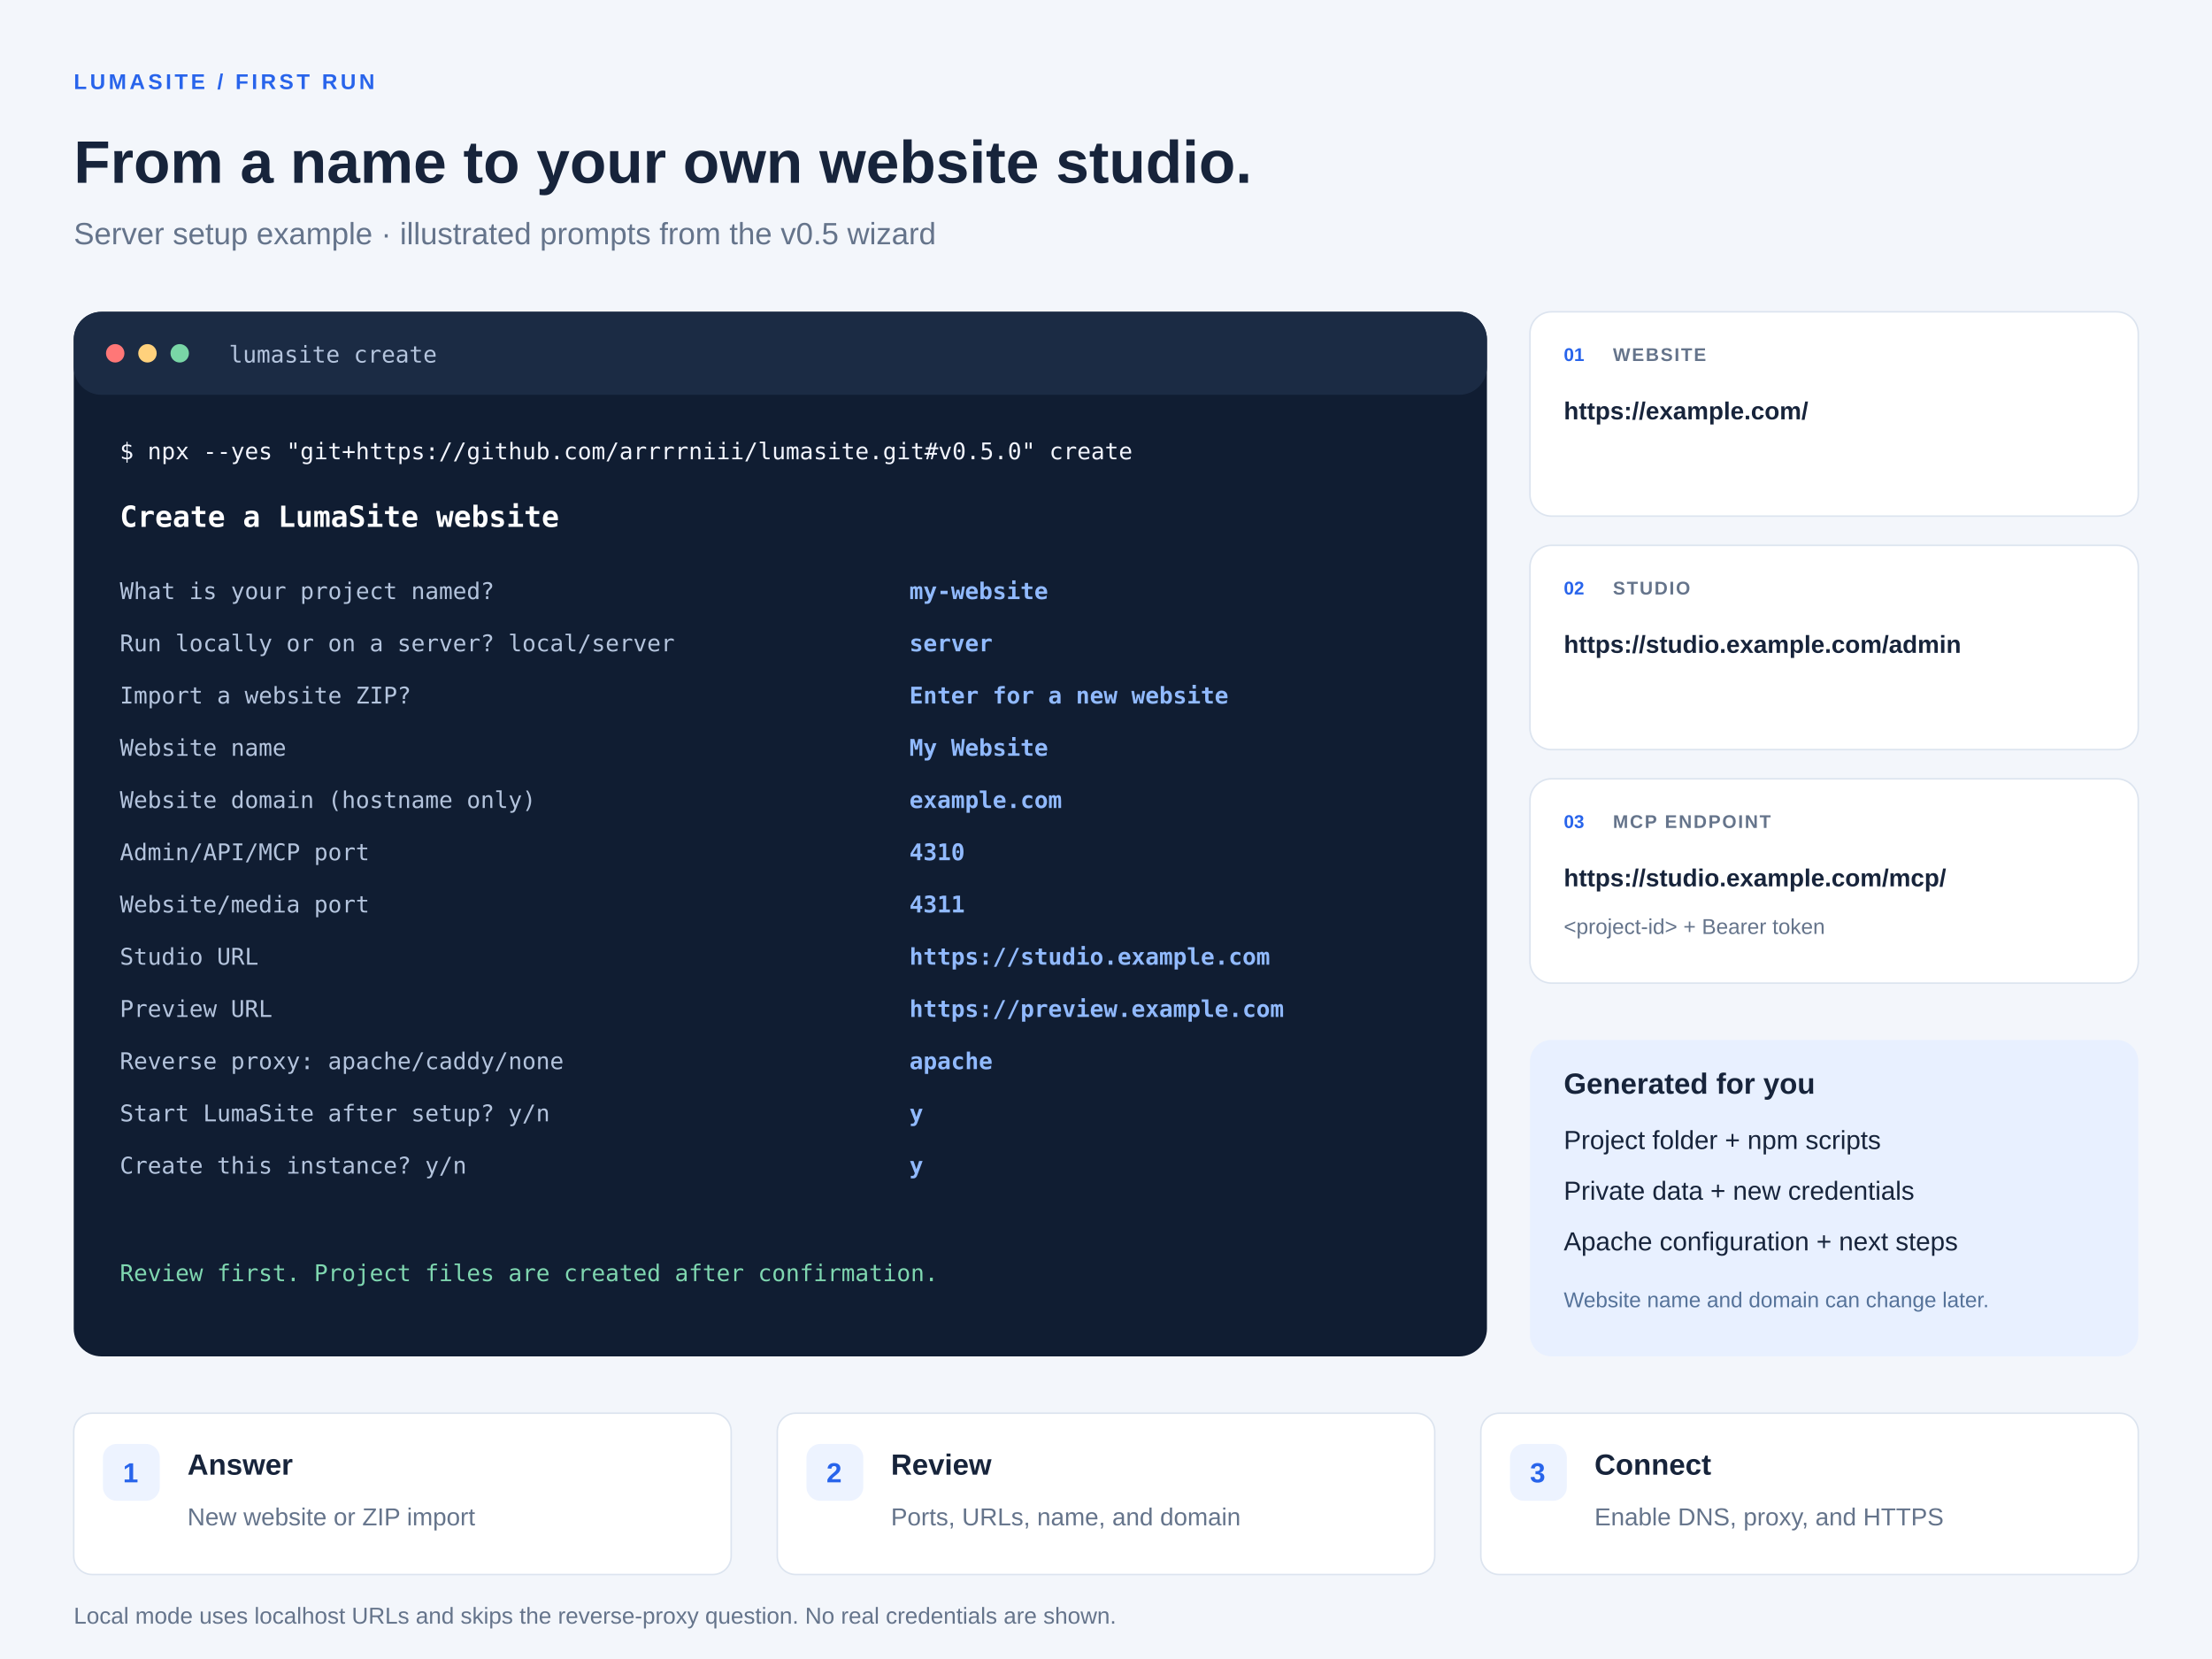
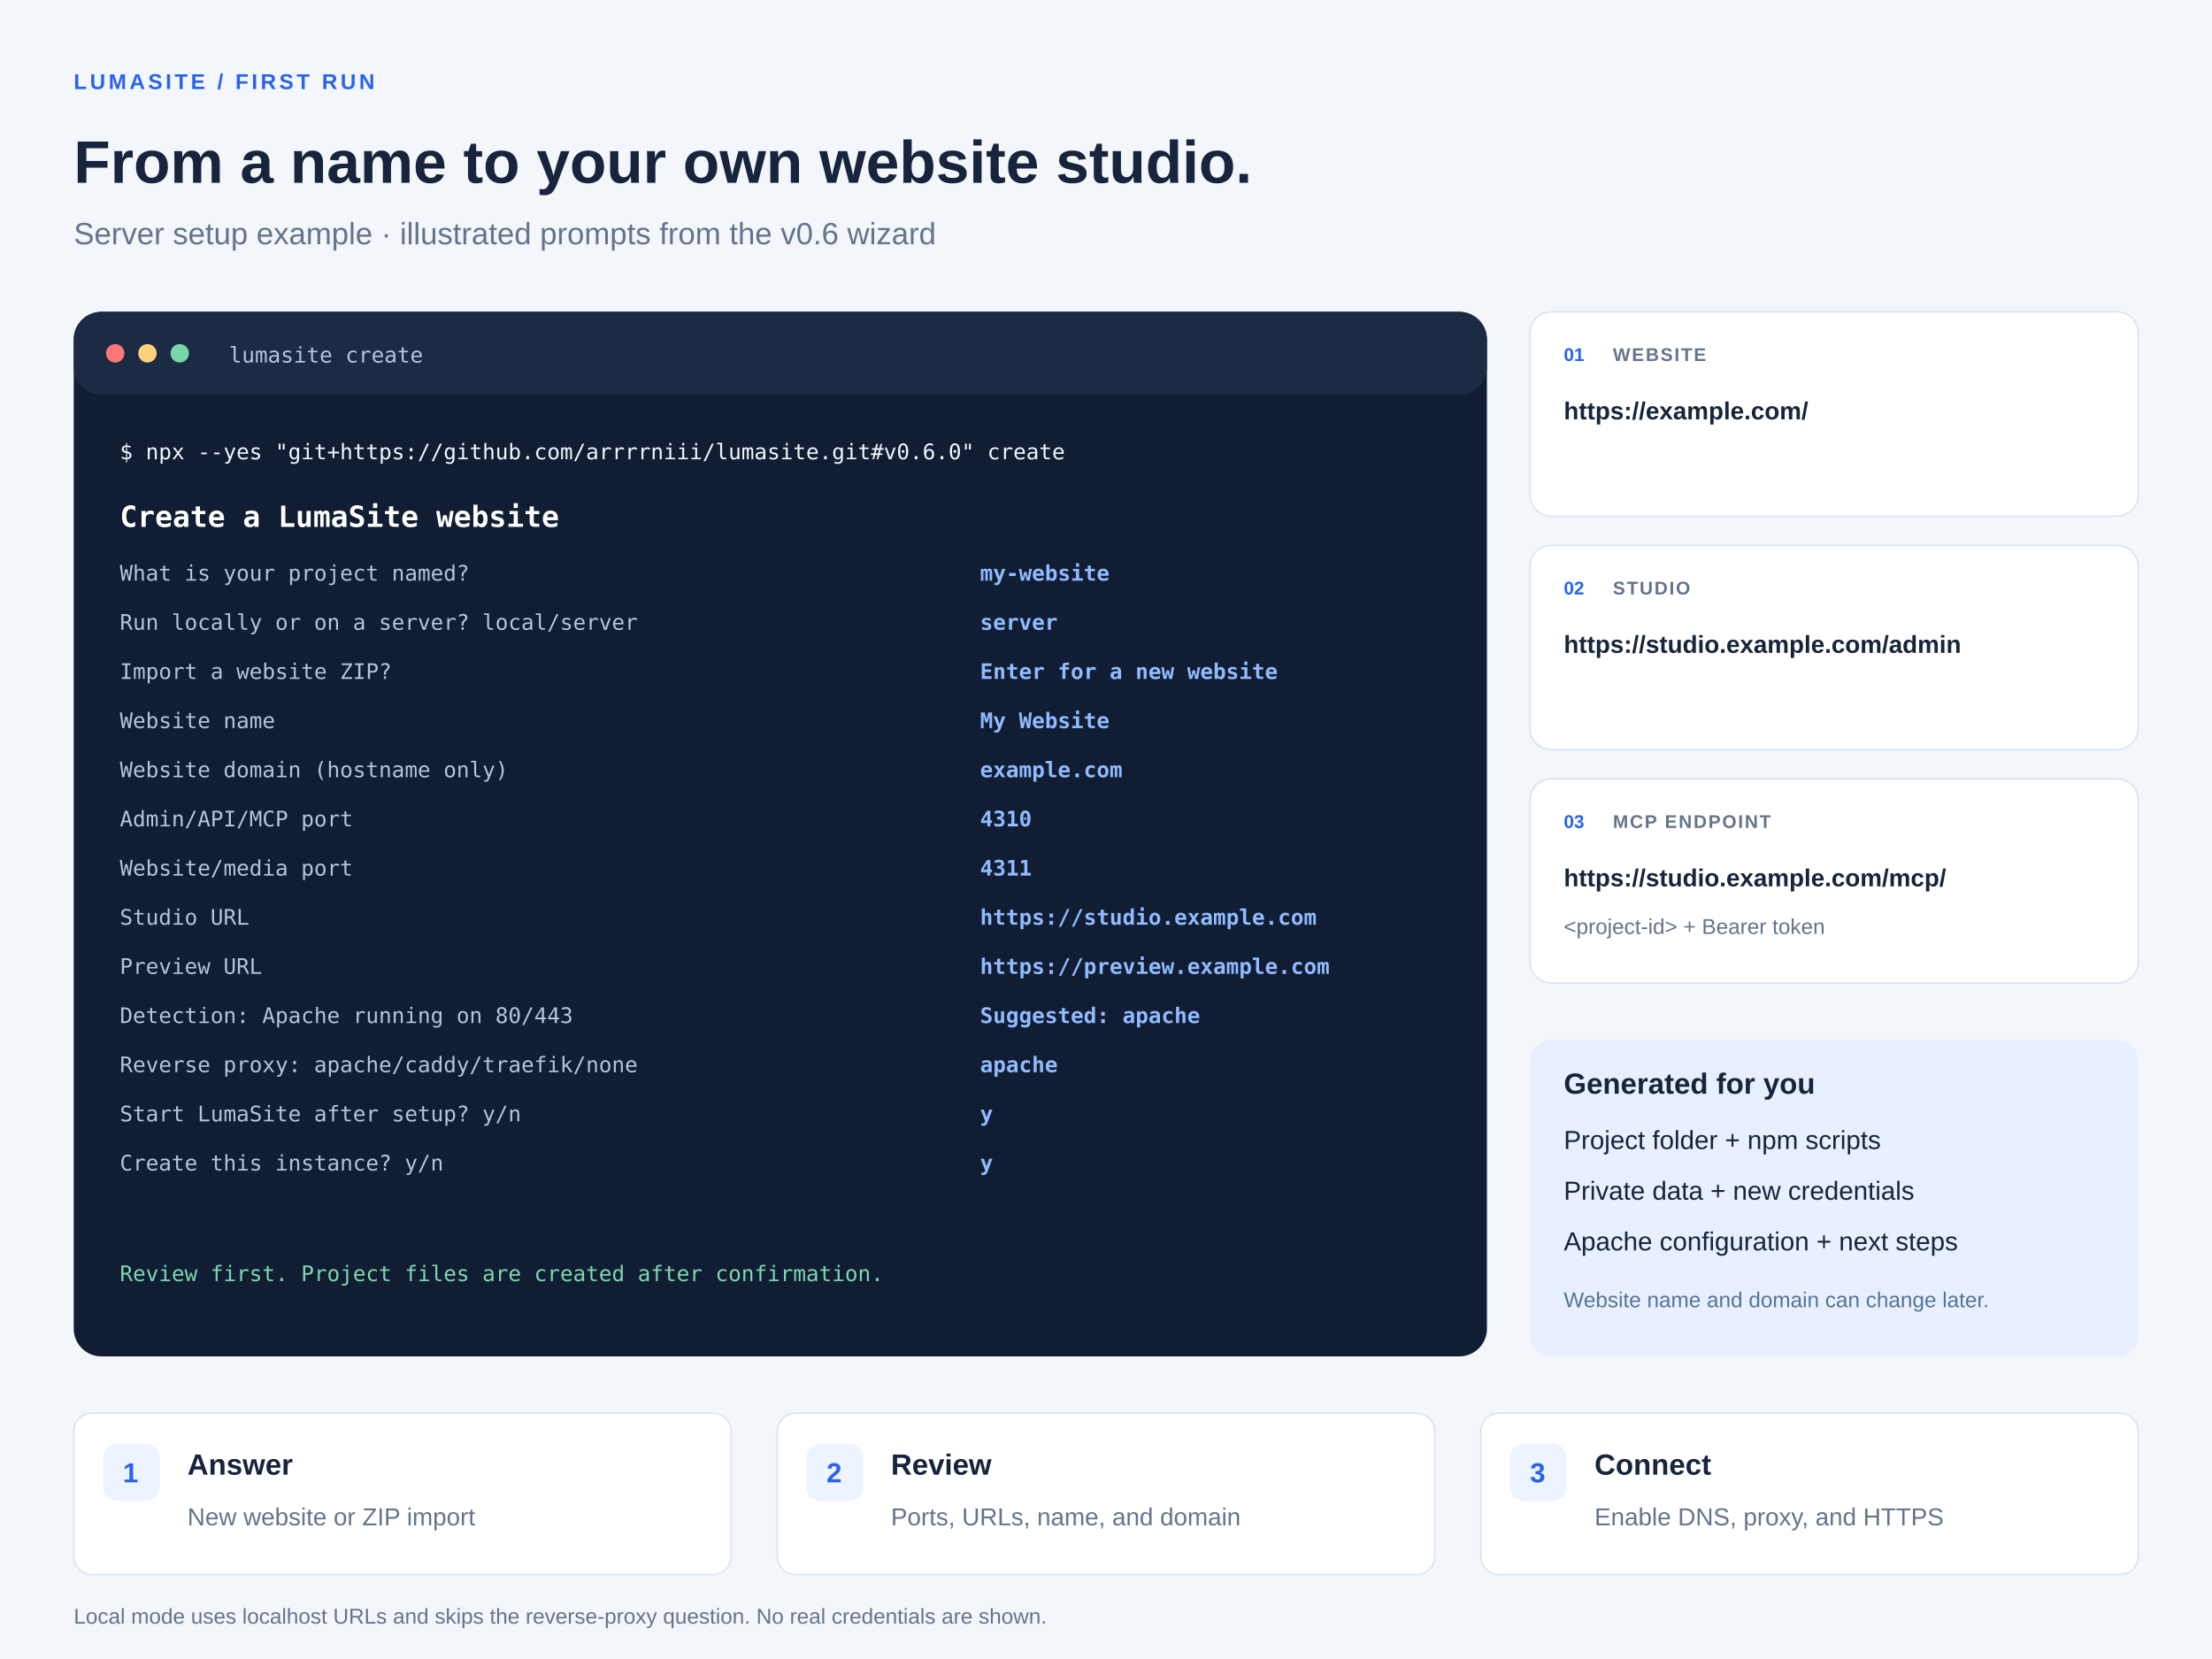
<svg xmlns="http://www.w3.org/2000/svg" width="1440" height="1080" viewBox="0 0 1440 1080" role="img" aria-labelledby="title">
  <rect x="0" y="0" width="1440" height="1080" rx="0" fill="#f3f6fb" stroke="none" />
  <text x="48" y="58" font-family="Arial,Helvetica,sans-serif" font-size="14" font-weight="700" fill="#2864eb" letter-spacing="2">LUMASITE / FIRST RUN</text>
  <text x="48" y="119" font-family="Arial,Helvetica,sans-serif" font-size="39" font-weight="700" fill="#17243b">From a name to your own website studio.</text>
-   <text x="48" y="159" font-family="Arial,Helvetica,sans-serif" font-size="20" font-weight="400" fill="#65748b">Server setup example · illustrated prompts from the v0.5 wizard</text>
+   <text x="48" y="159" font-family="Arial,Helvetica,sans-serif" font-size="20" font-weight="400" fill="#65748b">Server setup example · illustrated prompts from the v0.6 wizard</text>
  <rect x="48" y="203" width="920" height="680" rx="18" fill="#101d32" stroke="none" />
  <rect x="48" y="203" width="920" height="54" rx="18" fill="#1b2b44" stroke="none" />
  <circle cx="75" cy="230" r="6" fill="#ff7777" />
  <circle cx="96" cy="230" r="6" fill="#ffd17c" />
  <circle cx="117" cy="230" r="6" fill="#79d6a6" />
-   <text x="149" y="236" font-family="Menlo,Consolas,monospace" font-size="15" font-weight="400" fill="#b4c4dd">lumasite create</text>
-   <text x="78" y="299" font-family="Menlo,Consolas,monospace" font-size="15" font-weight="400" fill="#f3f6ff">$ npx --yes "git+https://github.com/arrrrniii/lumasite.git#v0.5.0" create</text>
+   <text x="149" y="236" font-family="Menlo,Consolas,monospace" font-size="14" font-weight="400" fill="#b4c4dd">lumasite create</text>
+   <text x="78" y="299" font-family="Menlo,Consolas,monospace" font-size="14" font-weight="400" fill="#f3f6ff">$ npx --yes "git+https://github.com/arrrrniii/lumasite.git#v0.6.0" create</text>
  <text x="78" y="343" font-family="Menlo,Consolas,monospace" font-size="19" font-weight="600" fill="#fff">Create a LumaSite website</text>
-   <text x="78" y="390" font-family="Menlo,Consolas,monospace" font-size="15" font-weight="400" fill="#b4c4dd">What is your project named?</text>
-   <text x="592" y="390" font-family="Menlo,Consolas,monospace" font-size="15" font-weight="600" fill="#91baff">my-website</text>
-   <text x="78" y="424" font-family="Menlo,Consolas,monospace" font-size="15" font-weight="400" fill="#b4c4dd">Run locally or on a server? local/server</text>
-   <text x="592" y="424" font-family="Menlo,Consolas,monospace" font-size="15" font-weight="600" fill="#91baff">server</text>
-   <text x="78" y="458" font-family="Menlo,Consolas,monospace" font-size="15" font-weight="400" fill="#b4c4dd">Import a website ZIP?</text>
-   <text x="592" y="458" font-family="Menlo,Consolas,monospace" font-size="15" font-weight="600" fill="#91baff">Enter for a new website</text>
-   <text x="78" y="492" font-family="Menlo,Consolas,monospace" font-size="15" font-weight="400" fill="#b4c4dd">Website name</text>
-   <text x="592" y="492" font-family="Menlo,Consolas,monospace" font-size="15" font-weight="600" fill="#91baff">My Website</text>
-   <text x="78" y="526" font-family="Menlo,Consolas,monospace" font-size="15" font-weight="400" fill="#b4c4dd">Website domain (hostname only)</text>
-   <text x="592" y="526" font-family="Menlo,Consolas,monospace" font-size="15" font-weight="600" fill="#91baff">example.com</text>
-   <text x="78" y="560" font-family="Menlo,Consolas,monospace" font-size="15" font-weight="400" fill="#b4c4dd">Admin/API/MCP port</text>
-   <text x="592" y="560" font-family="Menlo,Consolas,monospace" font-size="15" font-weight="600" fill="#91baff">4310</text>
-   <text x="78" y="594" font-family="Menlo,Consolas,monospace" font-size="15" font-weight="400" fill="#b4c4dd">Website/media port</text>
-   <text x="592" y="594" font-family="Menlo,Consolas,monospace" font-size="15" font-weight="600" fill="#91baff">4311</text>
-   <text x="78" y="628" font-family="Menlo,Consolas,monospace" font-size="15" font-weight="400" fill="#b4c4dd">Studio URL</text>
-   <text x="592" y="628" font-family="Menlo,Consolas,monospace" font-size="15" font-weight="600" fill="#91baff">https://studio.example.com</text>
-   <text x="78" y="662" font-family="Menlo,Consolas,monospace" font-size="15" font-weight="400" fill="#b4c4dd">Preview URL</text>
-   <text x="592" y="662" font-family="Menlo,Consolas,monospace" font-size="15" font-weight="600" fill="#91baff">https://preview.example.com</text>
-   <text x="78" y="696" font-family="Menlo,Consolas,monospace" font-size="15" font-weight="400" fill="#b4c4dd">Reverse proxy: apache/caddy/none</text>
-   <text x="592" y="696" font-family="Menlo,Consolas,monospace" font-size="15" font-weight="600" fill="#91baff">apache</text>
-   <text x="78" y="730" font-family="Menlo,Consolas,monospace" font-size="15" font-weight="400" fill="#b4c4dd">Start LumaSite after setup? y/n</text>
-   <text x="592" y="730" font-family="Menlo,Consolas,monospace" font-size="15" font-weight="600" fill="#91baff">y</text>
-   <text x="78" y="764" font-family="Menlo,Consolas,monospace" font-size="15" font-weight="400" fill="#b4c4dd">Create this instance? y/n</text>
-   <text x="592" y="764" font-family="Menlo,Consolas,monospace" font-size="15" font-weight="600" fill="#91baff">y</text>
-   <text x="78" y="834" font-family="Menlo,Consolas,monospace" font-size="15" font-weight="400" fill="#7fd7b0">Review first. Project files are created after confirmation.</text>
+   <text x="78" y="378" font-family="Menlo,Consolas,monospace" font-size="14" font-weight="400" fill="#b4c4dd">What is your project named?</text>
+   <text x="638" y="378" font-family="Menlo,Consolas,monospace" font-size="14" font-weight="600" fill="#91baff">my-website</text>
+   <text x="78" y="410" font-family="Menlo,Consolas,monospace" font-size="14" font-weight="400" fill="#b4c4dd">Run locally or on a server? local/server</text>
+   <text x="638" y="410" font-family="Menlo,Consolas,monospace" font-size="14" font-weight="600" fill="#91baff">server</text>
+   <text x="78" y="442" font-family="Menlo,Consolas,monospace" font-size="14" font-weight="400" fill="#b4c4dd">Import a website ZIP?</text>
+   <text x="638" y="442" font-family="Menlo,Consolas,monospace" font-size="14" font-weight="600" fill="#91baff">Enter for a new website</text>
+   <text x="78" y="474" font-family="Menlo,Consolas,monospace" font-size="14" font-weight="400" fill="#b4c4dd">Website name</text>
+   <text x="638" y="474" font-family="Menlo,Consolas,monospace" font-size="14" font-weight="600" fill="#91baff">My Website</text>
+   <text x="78" y="506" font-family="Menlo,Consolas,monospace" font-size="14" font-weight="400" fill="#b4c4dd">Website domain (hostname only)</text>
+   <text x="638" y="506" font-family="Menlo,Consolas,monospace" font-size="14" font-weight="600" fill="#91baff">example.com</text>
+   <text x="78" y="538" font-family="Menlo,Consolas,monospace" font-size="14" font-weight="400" fill="#b4c4dd">Admin/API/MCP port</text>
+   <text x="638" y="538" font-family="Menlo,Consolas,monospace" font-size="14" font-weight="600" fill="#91baff">4310</text>
+   <text x="78" y="570" font-family="Menlo,Consolas,monospace" font-size="14" font-weight="400" fill="#b4c4dd">Website/media port</text>
+   <text x="638" y="570" font-family="Menlo,Consolas,monospace" font-size="14" font-weight="600" fill="#91baff">4311</text>
+   <text x="78" y="602" font-family="Menlo,Consolas,monospace" font-size="14" font-weight="400" fill="#b4c4dd">Studio URL</text>
+   <text x="638" y="602" font-family="Menlo,Consolas,monospace" font-size="14" font-weight="600" fill="#91baff">https://studio.example.com</text>
+   <text x="78" y="634" font-family="Menlo,Consolas,monospace" font-size="14" font-weight="400" fill="#b4c4dd">Preview URL</text>
+   <text x="638" y="634" font-family="Menlo,Consolas,monospace" font-size="14" font-weight="600" fill="#91baff">https://preview.example.com</text>
+   <text x="78" y="666" font-family="Menlo,Consolas,monospace" font-size="14" font-weight="400" fill="#b4c4dd">Detection: Apache running on 80/443</text>
+   <text x="638" y="666" font-family="Menlo,Consolas,monospace" font-size="14" font-weight="600" fill="#91baff">Suggested: apache</text>
+   <text x="78" y="698" font-family="Menlo,Consolas,monospace" font-size="14" font-weight="400" fill="#b4c4dd">Reverse proxy: apache/caddy/traefik/none</text>
+   <text x="638" y="698" font-family="Menlo,Consolas,monospace" font-size="14" font-weight="600" fill="#91baff">apache</text>
+   <text x="78" y="730" font-family="Menlo,Consolas,monospace" font-size="14" font-weight="400" fill="#b4c4dd">Start LumaSite after setup? y/n</text>
+   <text x="638" y="730" font-family="Menlo,Consolas,monospace" font-size="14" font-weight="600" fill="#91baff">y</text>
+   <text x="78" y="762" font-family="Menlo,Consolas,monospace" font-size="14" font-weight="400" fill="#b4c4dd">Create this instance? y/n</text>
+   <text x="638" y="762" font-family="Menlo,Consolas,monospace" font-size="14" font-weight="600" fill="#91baff">y</text>
+   <text x="78" y="834" font-family="Menlo,Consolas,monospace" font-size="14" font-weight="400" fill="#7fd7b0">Review first. Project files are created after confirmation.</text>
  <rect x="996" y="203" width="396" height="133" rx="14" fill="#fff" stroke="#dce4ef" />
  <text x="1018" y="235" font-family="Arial,Helvetica,sans-serif" font-size="12" font-weight="700" fill="#2864eb">01</text>
  <text x="1050" y="235" font-family="Arial,Helvetica,sans-serif" font-size="12" font-weight="700" fill="#65748b" letter-spacing="1">WEBSITE</text>
  <text x="1018" y="273" font-family="Arial,Helvetica,sans-serif" font-size="16" font-weight="600" fill="#17243b">https://example.com/</text>
  <rect x="996" y="355" width="396" height="133" rx="14" fill="#fff" stroke="#dce4ef" />
  <text x="1018" y="387" font-family="Arial,Helvetica,sans-serif" font-size="12" font-weight="700" fill="#2864eb">02</text>
  <text x="1050" y="387" font-family="Arial,Helvetica,sans-serif" font-size="12" font-weight="700" fill="#65748b" letter-spacing="1">STUDIO</text>
  <text x="1018" y="425" font-family="Arial,Helvetica,sans-serif" font-size="16" font-weight="600" fill="#17243b">https://studio.example.com/admin</text>
  <rect x="996" y="507" width="396" height="133" rx="14" fill="#fff" stroke="#dce4ef" />
  <text x="1018" y="539" font-family="Arial,Helvetica,sans-serif" font-size="12" font-weight="700" fill="#2864eb">03</text>
  <text x="1050" y="539" font-family="Arial,Helvetica,sans-serif" font-size="12" font-weight="700" fill="#65748b" letter-spacing="1">MCP ENDPOINT</text>
  <text x="1018" y="577" font-family="Arial,Helvetica,sans-serif" font-size="16" font-weight="600" fill="#17243b">https://studio.example.com/mcp/</text>
  <text x="1018" y="608" font-family="Arial,Helvetica,sans-serif" font-size="14" font-weight="400" fill="#65748b">&lt;project-id&gt; + Bearer token</text>
  <rect x="996" y="677" width="396" height="206" rx="14" fill="#e8f0ff" stroke="none" />
  <text x="1018" y="712" font-family="Arial,Helvetica,sans-serif" font-size="19" font-weight="700" fill="#17243b">Generated for you</text>
  <text x="1018" y="748" font-family="Arial,Helvetica,sans-serif" font-size="17" font-weight="400" fill="#17243b">Project folder + npm scripts</text>
  <text x="1018" y="781" font-family="Arial,Helvetica,sans-serif" font-size="17" font-weight="400" fill="#17243b">Private data + new credentials</text>
  <text x="1018" y="814" font-family="Arial,Helvetica,sans-serif" font-size="17" font-weight="400" fill="#17243b">Apache configuration + next steps</text>
  <text x="1018" y="851" font-family="Arial,Helvetica,sans-serif" font-size="14" font-weight="400" fill="#557299">Website name and domain can change later.</text>
  <rect x="48" y="920" width="428" height="105" rx="12" fill="#fff" stroke="#dce4ef" />
  <rect x="67" y="940" width="37" height="37" rx="9" fill="#edf3ff" stroke="none" />
  <text x="80" y="965" font-family="Arial,Helvetica,sans-serif" font-size="18" font-weight="700" fill="#2864eb">1</text>
  <text x="122" y="960" font-family="Arial,Helvetica,sans-serif" font-size="19" font-weight="700" fill="#17243b">Answer</text>
  <text x="122" y="993" font-family="Arial,Helvetica,sans-serif" font-size="16" font-weight="400" fill="#65748b">New website or ZIP import</text>
  <rect x="506" y="920" width="428" height="105" rx="12" fill="#fff" stroke="#dce4ef" />
  <rect x="525" y="940" width="37" height="37" rx="9" fill="#edf3ff" stroke="none" />
  <text x="538" y="965" font-family="Arial,Helvetica,sans-serif" font-size="18" font-weight="700" fill="#2864eb">2</text>
  <text x="580" y="960" font-family="Arial,Helvetica,sans-serif" font-size="19" font-weight="700" fill="#17243b">Review</text>
  <text x="580" y="993" font-family="Arial,Helvetica,sans-serif" font-size="16" font-weight="400" fill="#65748b">Ports, URLs, name, and domain</text>
  <rect x="964" y="920" width="428" height="105" rx="12" fill="#fff" stroke="#dce4ef" />
  <rect x="983" y="940" width="37" height="37" rx="9" fill="#edf3ff" stroke="none" />
  <text x="996" y="965" font-family="Arial,Helvetica,sans-serif" font-size="18" font-weight="700" fill="#2864eb">3</text>
  <text x="1038" y="960" font-family="Arial,Helvetica,sans-serif" font-size="19" font-weight="700" fill="#17243b">Connect</text>
  <text x="1038" y="993" font-family="Arial,Helvetica,sans-serif" font-size="16" font-weight="400" fill="#65748b">Enable DNS, proxy, and HTTPS</text>
-   <text x="48" y="1057" font-family="Arial,Helvetica,sans-serif" font-size="15" font-weight="400" fill="#65748b">Local mode uses localhost URLs and skips the reverse-proxy question. No real credentials are shown.</text>
+   <text x="48" y="1057" font-family="Arial,Helvetica,sans-serif" font-size="14" font-weight="400" fill="#65748b">Local mode uses localhost URLs and skips the reverse-proxy question. No real credentials are shown.</text>
</svg>
